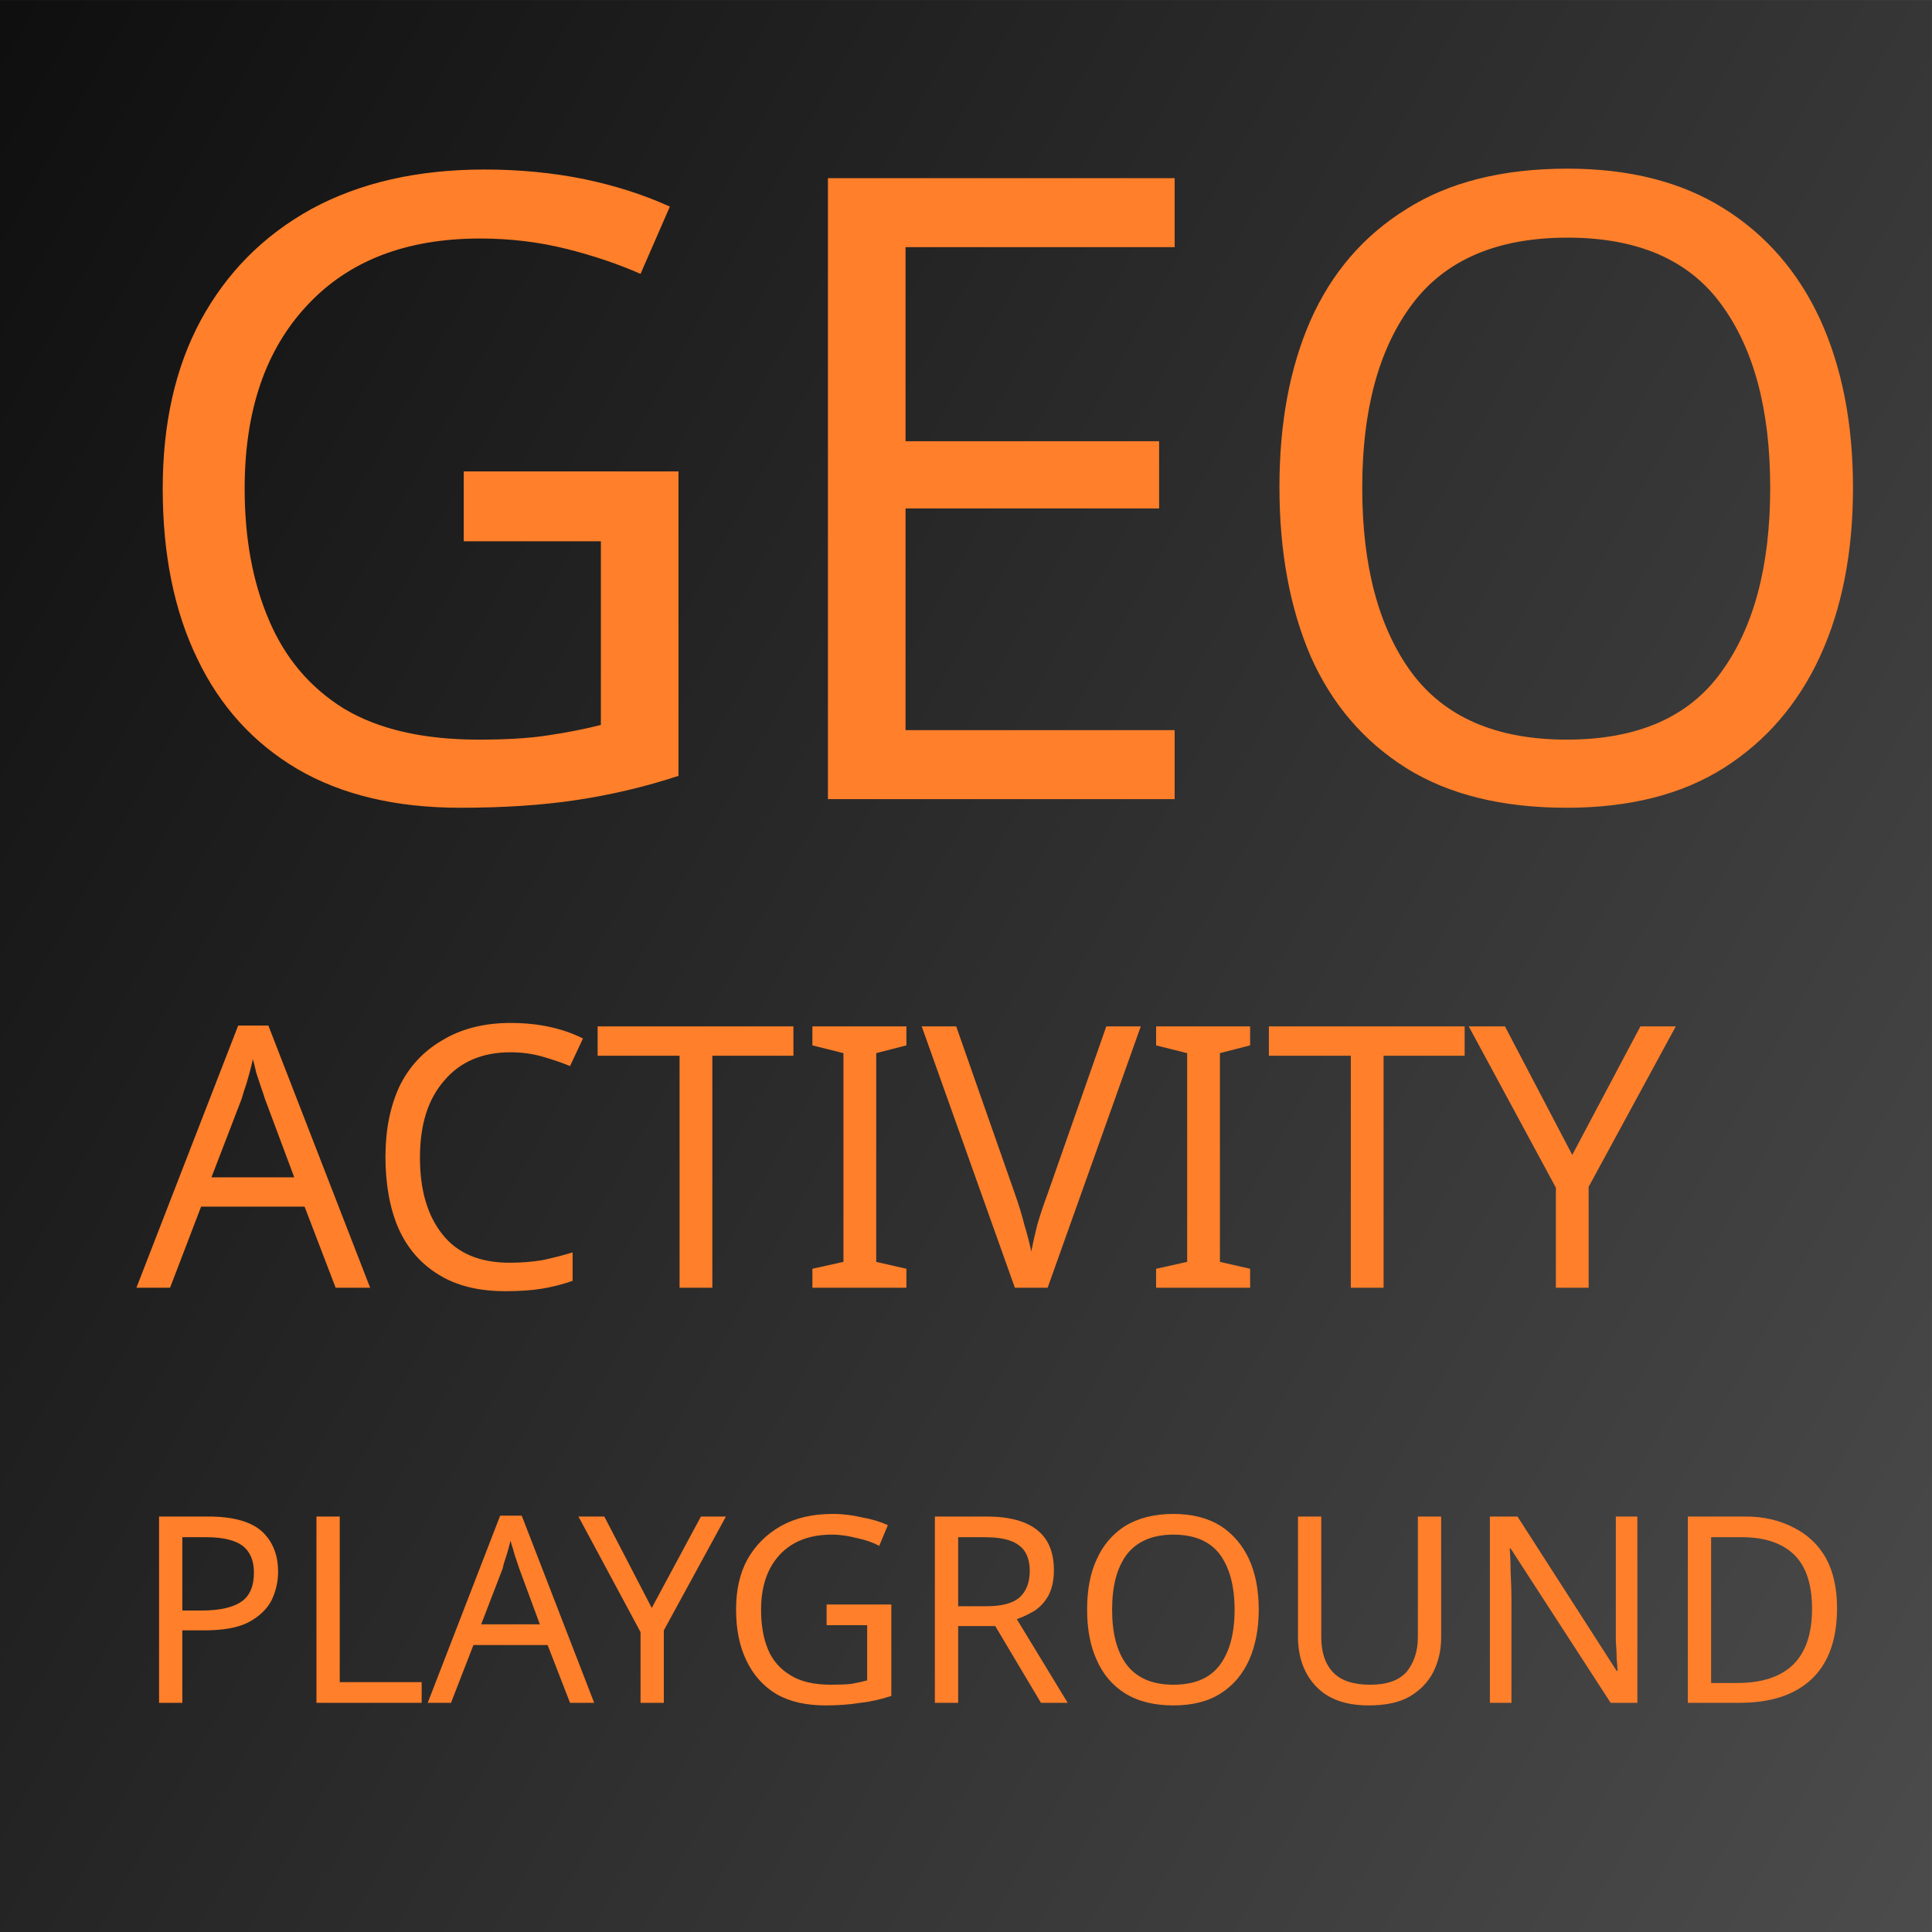
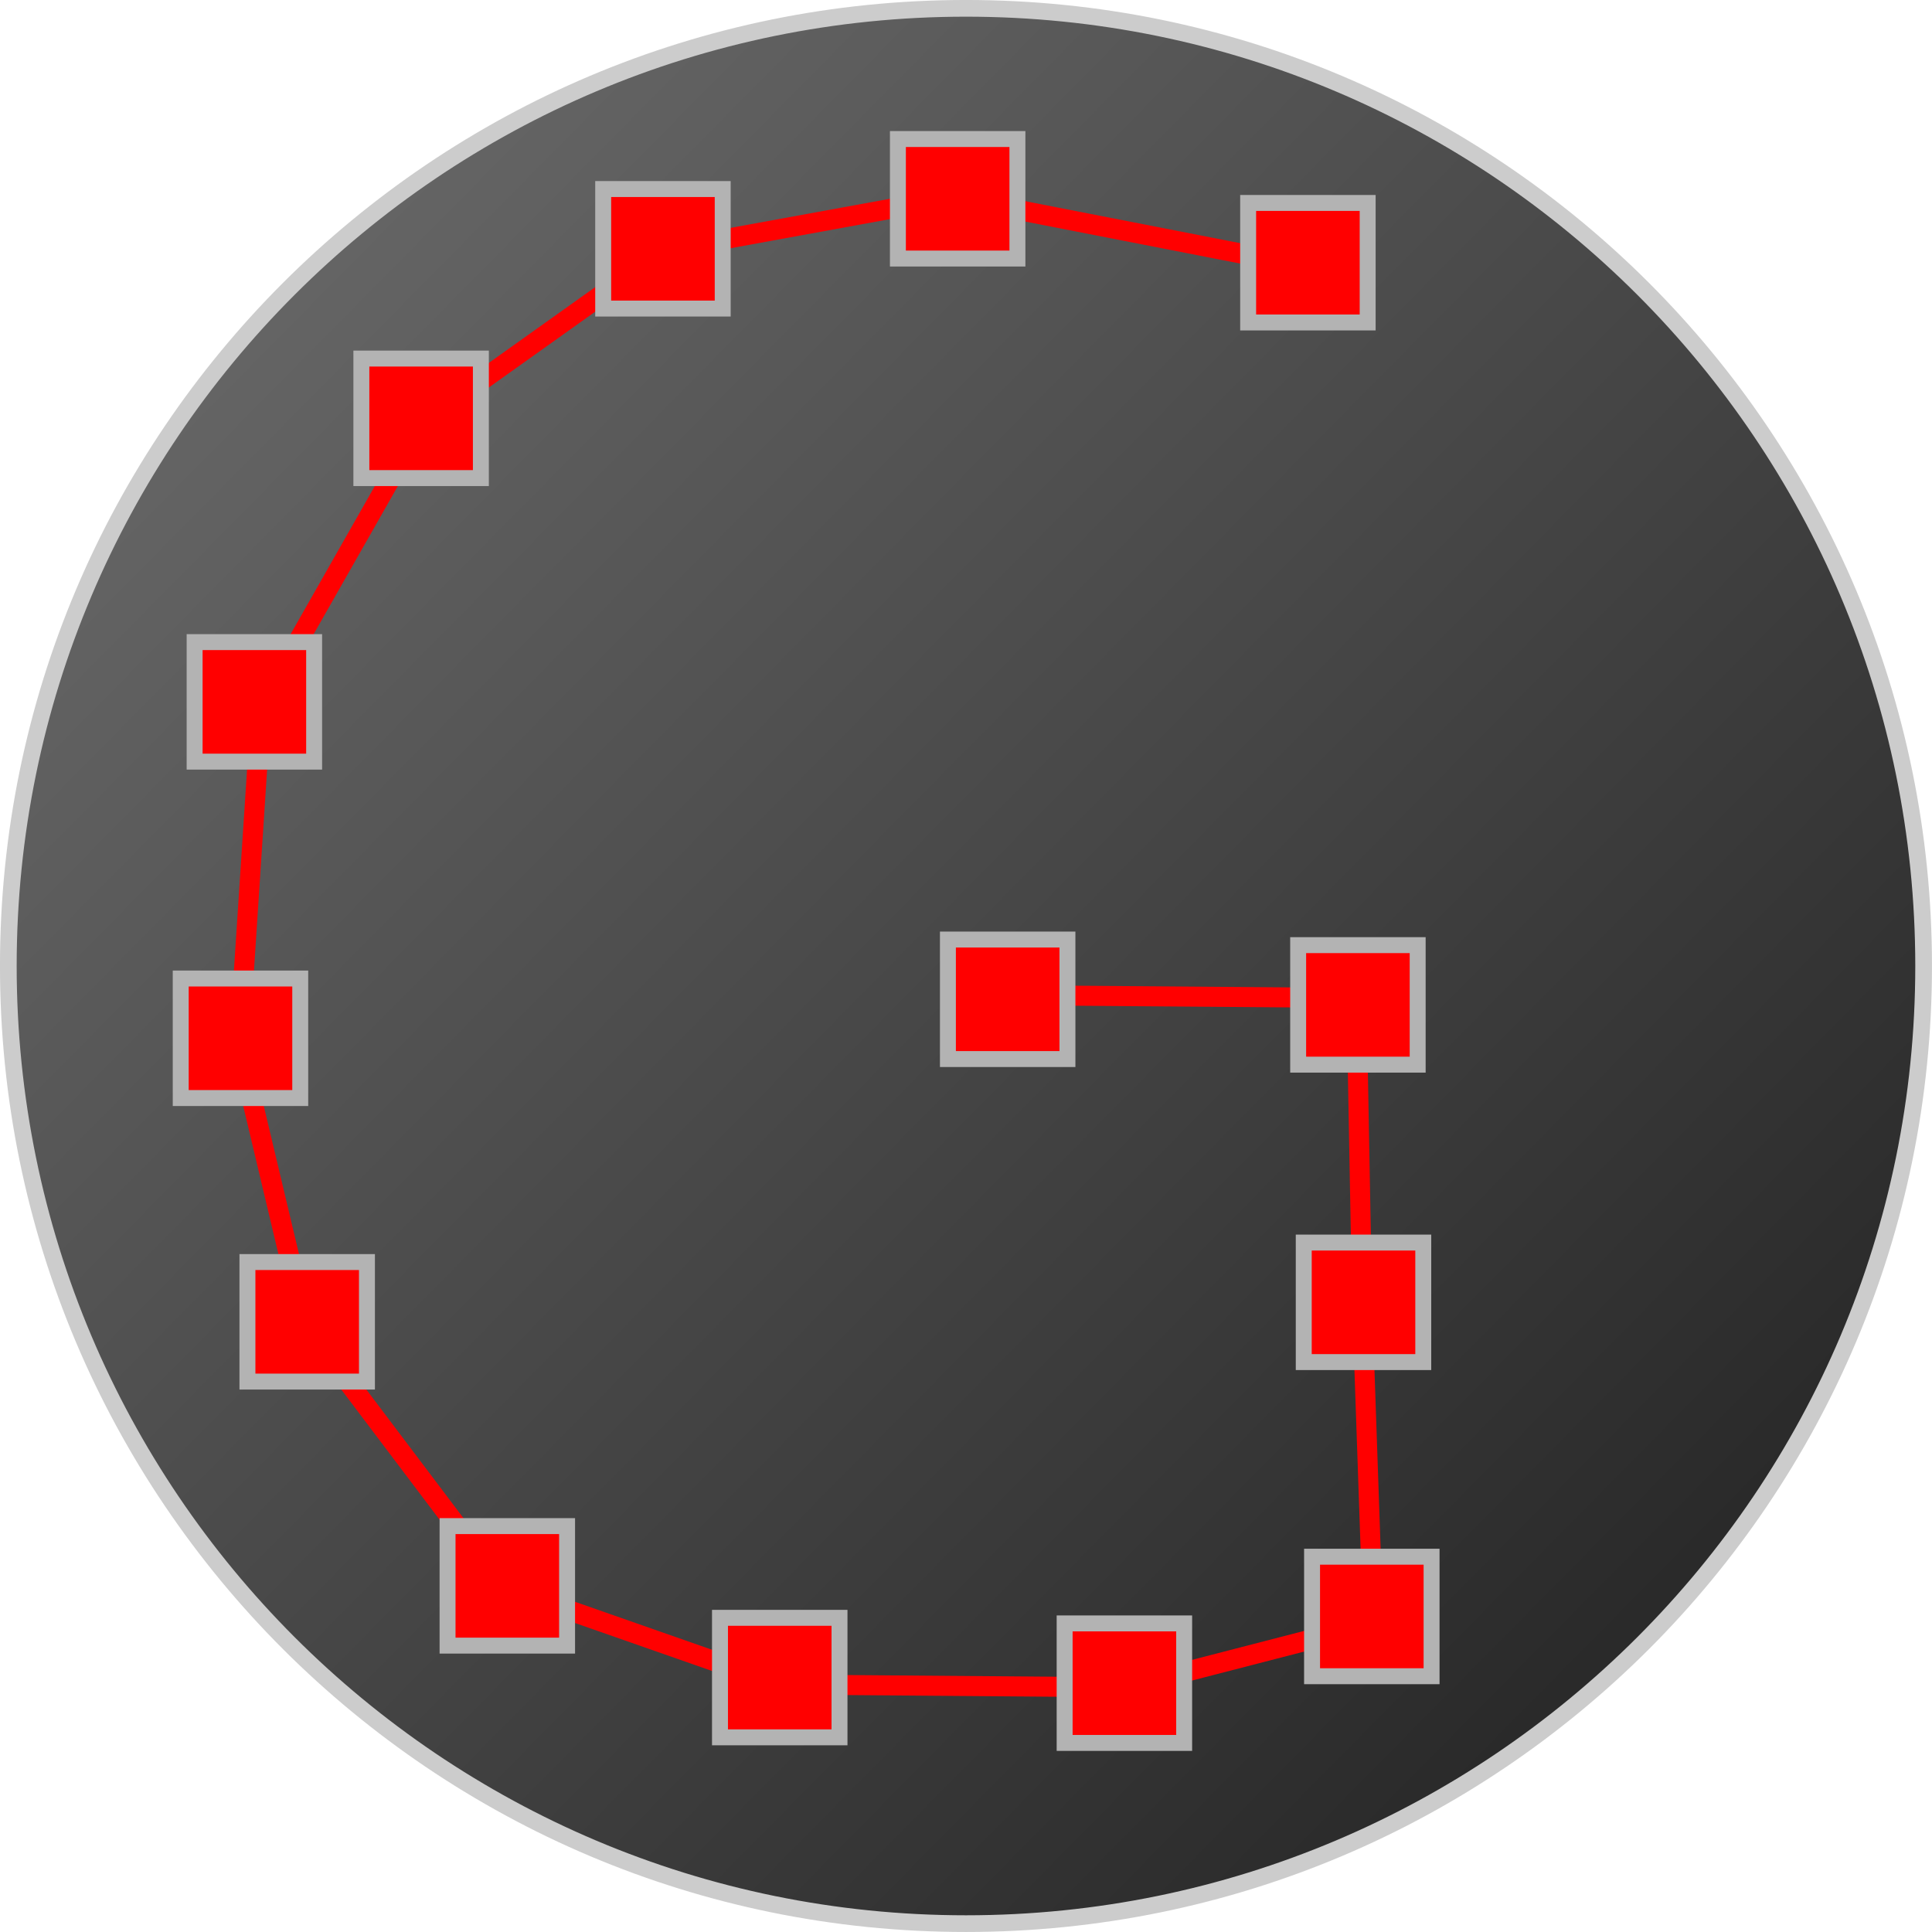
- <svg xmlns="http://www.w3.org/2000/svg" xmlns:xlink="http://www.w3.org/1999/xlink" width="35mm" height="35mm" viewBox="0 0 35 35" version="1.1" id="svg1">
+ <svg xmlns="http://www.w3.org/2000/svg" xmlns:xlink="http://www.w3.org/1999/xlink" width="25.573mm" height="25.573mm" viewBox="0 0 25.573 25.573" version="1.1" id="svg1">
  <defs id="defs1">
-     <linearGradient id="linearGradient3">
-       <stop style="stop-color:#0d0d0d;stop-opacity:1;" offset="0" id="stop3" />
-       <stop style="stop-color:#4e4e4e;stop-opacity:1;" offset="1" id="stop4" />
+     <linearGradient id="linearGradient16">
+       <stop style="stop-color:#6e6e6e;stop-opacity:1;" offset="0" id="stop16" />
+       <stop style="stop-color:#202020;stop-opacity:1;" offset="1" id="stop17" />
    </linearGradient>
-     <linearGradient xlink:href="#linearGradient3" id="linearGradient4" x1="24.639" y1="104.713" x2="69.027" y2="129.447" gradientUnits="userSpaceOnUse" />
+     <linearGradient xlink:href="#linearGradient16" id="linearGradient17" x1="53.172" y1="107.605" x2="76.999" y2="131.132" gradientUnits="userSpaceOnUse" />
  </defs>
-   <g id="layer1" transform="translate(-28.88029,-99.8896)">
-     <rect style="fill:url(#linearGradient4);stroke:none;stroke-width:0.335;stroke-linecap:square" id="rect3" width="35" height="35" x="28.88" y="99.89" />
-     <g id="g3" transform="translate(0.1835464,0.8276432)">
-       <text xml:space="preserve" style="font-size:15.756px;line-height:125%;font-family:'Libertinus Serif Display';-inkscape-font-specification:'Libertinus Serif Display';letter-spacing:0px;word-spacing:0px;writing-mode:lr-tb;fill:#ff7f2a;stroke:none;stroke-width:0.844px;stroke-linecap:butt;stroke-linejoin:miter;stroke-opacity:1" x="30.693" y="113.537" id="text1">
-         <tspan id="tspan1" style="fill:#ff7f2a;stroke:none;stroke-width:0.844px" x="30.693" y="113.537">GEO</tspan>
-       </text>
-       <text xml:space="preserve" style="font-size:6.63px;line-height:125%;font-family:'Libertinus Serif Display';-inkscape-font-specification:'Libertinus Serif Display';letter-spacing:0px;word-spacing:0px;writing-mode:lr-tb;fill:#ff7f2a;stroke:none;stroke-width:0.355px;stroke-linecap:butt;stroke-linejoin:miter;stroke-opacity:1" x="31.167" y="122.392" id="text2">
-         <tspan id="tspan2" style="fill:#ff7f2a;stroke:none;stroke-width:0.355px" x="31.167" y="122.392">ACTIVITY</tspan>
-       </text>
-       <text xml:space="preserve" style="font-size:4.713px;line-height:125%;font-family:'Libertinus Serif Display';-inkscape-font-specification:'Libertinus Serif Display';letter-spacing:0px;word-spacing:0px;writing-mode:lr-tb;fill:#ff7f2a;stroke:none;stroke-width:0.252px;stroke-linecap:butt;stroke-linejoin:miter;stroke-opacity:1" x="31.124" y="129.908" id="text3">
-         <tspan id="tspan3" style="fill:#ff7f2a;stroke:none;stroke-width:0.252px" x="31.124" y="129.908">PLAYGROUND</tspan>
-       </text>
-     </g>
+   <g id="layer1" transform="translate(-52.21185,-106.7787)">
+     <circle style="fill:url(#linearGradient17);stroke:#cccccc;stroke-width:0.221;stroke-linecap:square;stroke-dasharray:none;fill-opacity:1" id="path15" cx="64.998" cy="119.565" r="12.676" />
+     <path style="fill:none;fill-rule:evenodd;stroke:#ff0000;stroke-width:0.265px;stroke-linecap:butt;stroke-linejoin:miter;stroke-opacity:1" d="m 69.542,110.311 -4.71,-0.92 -3.827,0.699 -3.201,2.281 -2.134,3.753 -0.294,4.489 0.883,3.716 2.612,3.459 3.679,1.288 4.563,0.037 3.275,-0.846 -0.147,-4.268 -0.074,-4.011 -4.71,-0.037" id="path14" />
+     <rect style="fill:#ff0000;stroke:#b3b3b3;stroke-width:0.211;stroke-linecap:square;stroke-dasharray:none" id="rect1" width="1.582" height="1.582" x="68.733" y="109.465" />
+     <rect style="fill:#ff0000;stroke:#b3b3b3;stroke-width:0.211;stroke-linecap:square;stroke-dasharray:none" id="rect2" width="1.582" height="1.582" x="64.097" y="108.619" />
+     <rect style="fill:#ff0000;stroke:#b3b3b3;stroke-width:0.211;stroke-linecap:square;stroke-dasharray:none" id="rect3" width="1.582" height="1.582" x="60.196" y="109.281" />
+     <rect style="fill:#ff0000;stroke:#b3b3b3;stroke-width:0.211;stroke-linecap:square;stroke-dasharray:none" id="rect4" width="1.582" height="1.582" x="56.995" y="111.525" />
+     <rect style="fill:#ff0000;stroke:#b3b3b3;stroke-width:0.211;stroke-linecap:square;stroke-dasharray:none" id="rect5" width="1.582" height="1.582" x="54.788" y="115.278" />
+     <rect style="fill:#ff0000;stroke:#b3b3b3;stroke-width:0.211;stroke-linecap:square;stroke-dasharray:none" id="rect6" width="1.582" height="1.582" x="54.604" y="119.731" />
+     <rect style="fill:#ff0000;stroke:#b3b3b3;stroke-width:0.211;stroke-linecap:square;stroke-dasharray:none" id="rect7" width="1.582" height="1.582" x="55.487" y="123.484" />
+     <rect style="fill:#ff0000;stroke:#b3b3b3;stroke-width:0.211;stroke-linecap:square;stroke-dasharray:none" id="rect8" width="1.582" height="1.582" x="58.136" y="126.979" />
+     <rect style="fill:#ff0000;stroke:#b3b3b3;stroke-width:0.211;stroke-linecap:square;stroke-dasharray:none" id="rect9" width="1.582" height="1.582" x="61.742" y="128.193" />
+     <rect style="fill:#ff0000;stroke:#b3b3b3;stroke-width:0.211;stroke-linecap:square;stroke-dasharray:none" id="rect10" width="1.582" height="1.582" x="66.304" y="128.267" />
+     <rect style="fill:#ff0000;stroke:#b3b3b3;stroke-width:0.211;stroke-linecap:square;stroke-dasharray:none" id="rect11" width="1.582" height="1.582" x="69.579" y="127.384" />
+     <rect style="fill:#ff0000;stroke:#b3b3b3;stroke-width:0.211;stroke-linecap:square;stroke-dasharray:none" id="rect12" width="1.582" height="1.582" x="69.469" y="123.226" />
+     <rect style="fill:#ff0000;stroke:#b3b3b3;stroke-width:0.211;stroke-linecap:square;stroke-dasharray:none" id="rect13" width="1.582" height="1.582" x="69.395" y="119.289" />
+     <rect style="fill:#ff0000;stroke:#b3b3b3;stroke-width:0.211;stroke-linecap:square;stroke-dasharray:none" id="rect14" width="1.582" height="1.582" x="64.759" y="119.215" />
  </g>
</svg>
